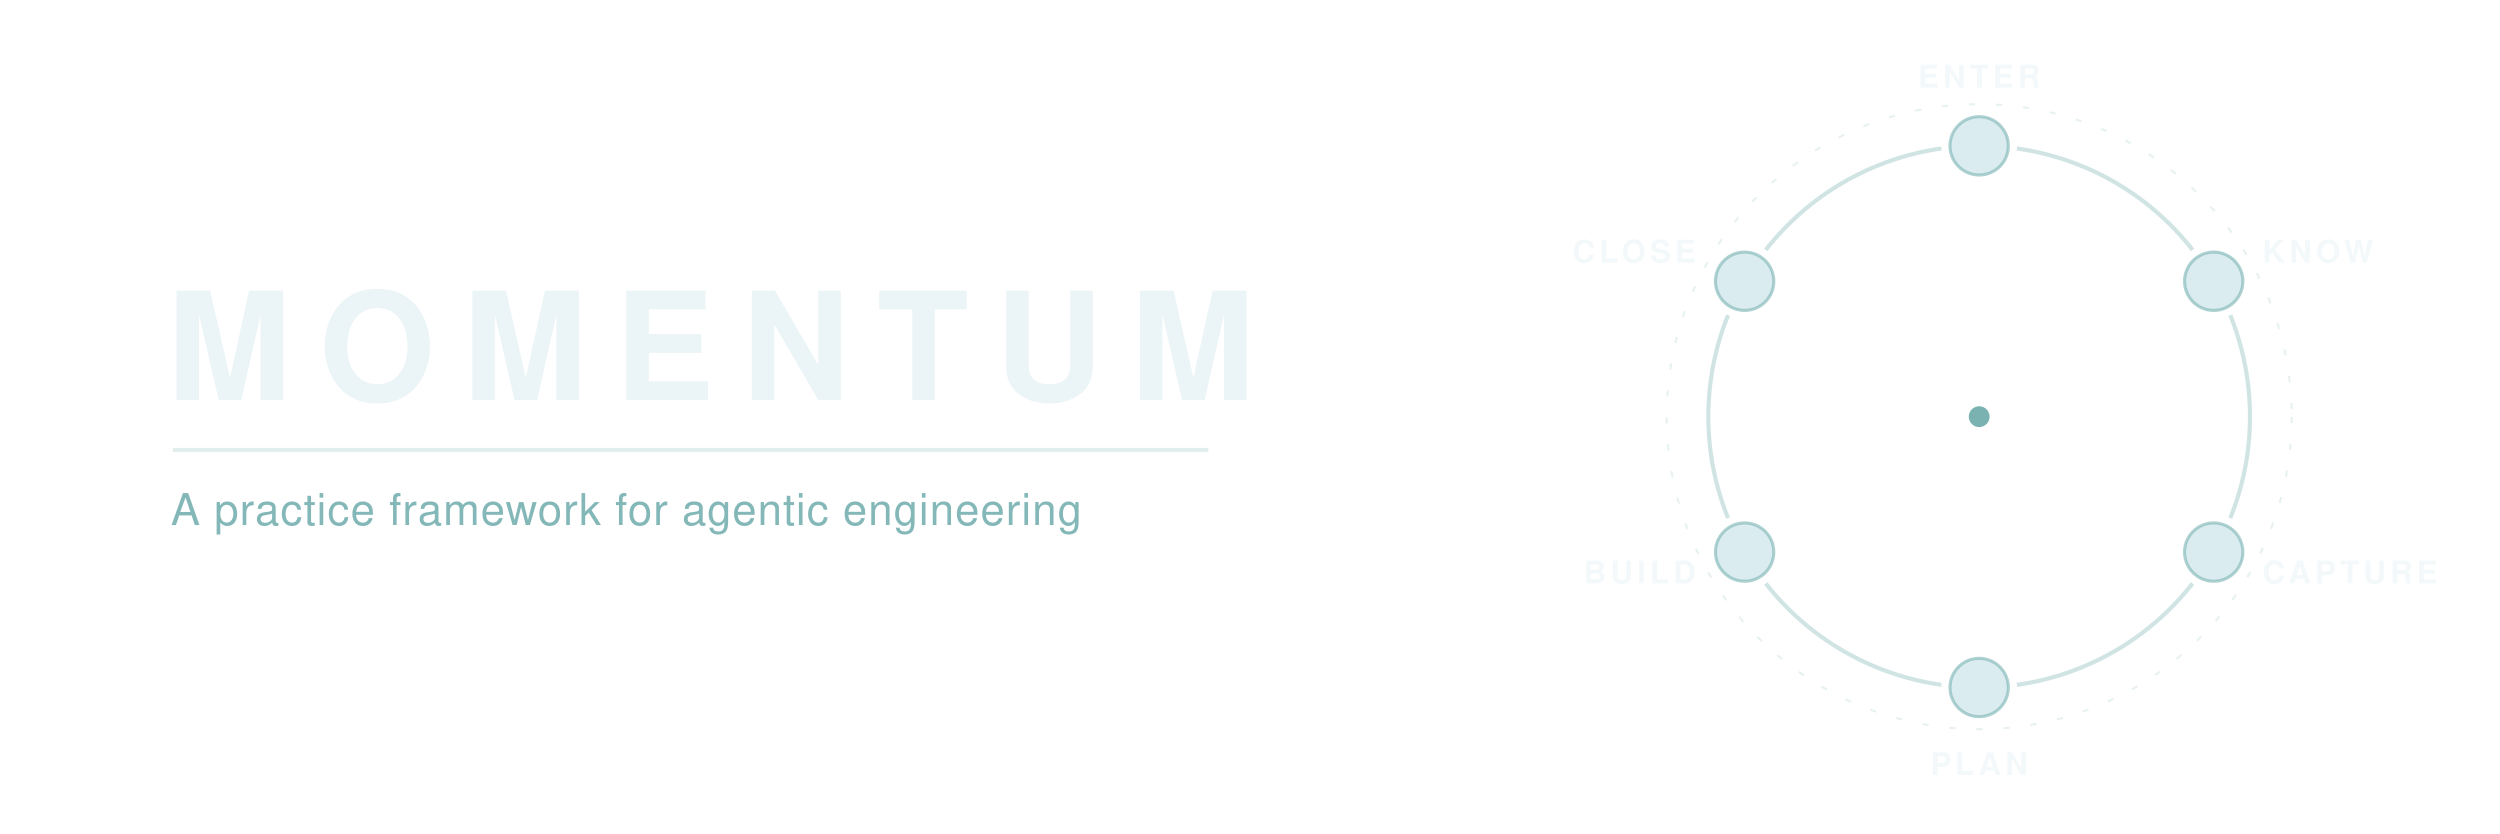
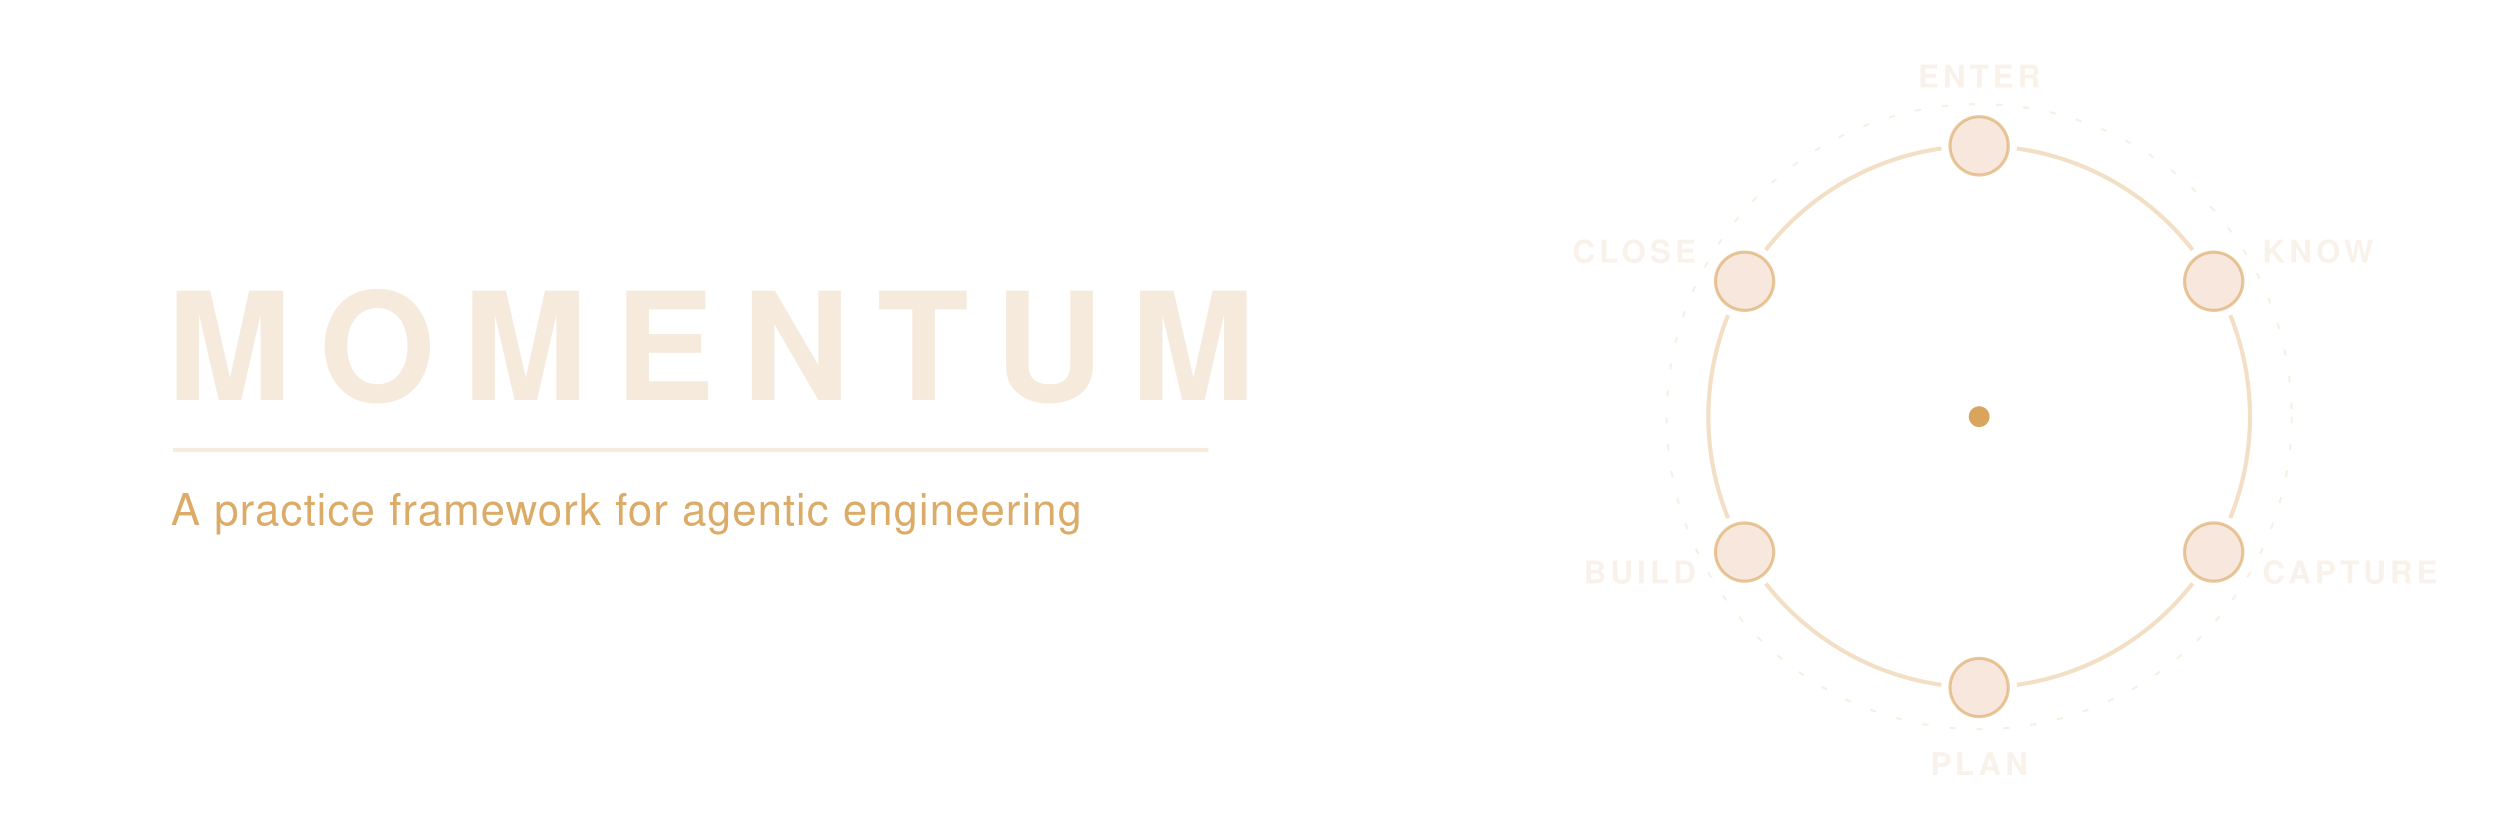
<svg xmlns="http://www.w3.org/2000/svg" viewBox="0 0 1200 400" role="img" aria-label="Momentum — a practice framework for agentic engineering. A six-stage cycle: Enter, Know, Capture, Plan, Build, Close.">
  <style>
    text { font-family: system-ui, -apple-system, 'Segoe UI', Helvetica, Arial, sans-serif; }
-     .wm   { font-size: 72px; font-weight: 700; letter-spacing: 13px; fill: #EBF4F6; }
-     .tag  { font-size: 21px; font-weight: 400; letter-spacing: 0.5px; fill: #7AB2B2; opacity: 0.92; }
-     .lbl  { font-size: 15px; font-weight: 600; letter-spacing: 2px; fill: #EBF4F6; opacity: 0.6;
+     .wm   { font-size: 72px; font-weight: 700; letter-spacing: 13px; fill: #F5EADC; }
+     .tag  { font-size: 21px; font-weight: 400; letter-spacing: 0.5px; fill: #D9A45B; opacity: 0.92; }
+     .lbl  { font-size: 15px; font-weight: 600; letter-spacing: 2px; fill: #F5EADC; opacity: 0.6;
            animation: lbl 12s linear infinite; }
-     .rule      { stroke: #7AB2B2; stroke-width: 2; opacity: 0.22; }
-     .rulepulse { stroke: #7AB2B2; stroke-width: 2; stroke-linecap: round; fill: none; opacity: 0.65;
+     .rule      { stroke: #D9A45B; stroke-width: 2; opacity: 0.22; }
+     .rulepulse { stroke: #D9A45B; stroke-width: 2; stroke-linecap: round; fill: none; opacity: 0.65;
                 stroke-dasharray: 70 900; stroke-dashoffset: 70;
                 animation: sweep 12s linear infinite; }
-     .oring { fill: none; stroke: #7AB2B2; stroke-width: 1; opacity: 0.18; stroke-dasharray: 3 10; }
-     .arc   { fill: none; stroke: #7AB2B2; stroke-width: 2; opacity: 0.35; }
-     .pulse { fill: none; stroke: #EBF4F6; stroke-width: 3.5; stroke-linecap: round; opacity: 0.9;
+     .oring { fill: none; stroke: #D9A45B; stroke-width: 1; opacity: 0.18; stroke-dasharray: 3 10; }
+     .arc   { fill: none; stroke: #D9A45B; stroke-width: 2; opacity: 0.35; }
+     .pulse { fill: none; stroke: #F5EADC; stroke-width: 3.5; stroke-linecap: round; opacity: 0.9;
             stroke-dasharray: 26 240; stroke-dashoffset: 26;
             animation: flow 12s linear infinite; }
-     .nbase { fill: #088395; fill-opacity: 0.15; stroke: #7AB2B2; stroke-opacity: 0.6; stroke-width: 1.5; }
-     .lit   { fill: #088395; stroke: #EBF4F6; stroke-width: 1.5; opacity: 0;
+     .nbase { fill: #C9601F; fill-opacity: 0.15; stroke: #D9A45B; stroke-opacity: 0.6; stroke-width: 1.5; }
+     .lit   { fill: #C9601F; stroke: #F5EADC; stroke-width: 1.5; opacity: 0;
             animation: lit 12s linear infinite; }
-     .halo  { fill: #7AB2B2; opacity: 0; animation: halo 12s linear infinite; }
-     .cdot  { fill: #7AB2B2; animation: breathe 6s ease-in-out infinite; }
+     .halo  { fill: #D9A45B; opacity: 0; animation: halo 12s linear infinite; }
+     .cdot  { fill: #D9A45B; animation: breathe 6s ease-in-out infinite; }

    @keyframes lit     { 0%, 10% { opacity: 1; }   26% { opacity: 0; }    90% { opacity: 0; }    100% { opacity: 1; } }
    @keyframes halo    { 0%, 8%  { opacity: 0.3; } 22% { opacity: 0; }    92% { opacity: 0; }    100% { opacity: 0.3; } }
    @keyframes lbl     { 0%, 10% { opacity: 1; }   26% { opacity: 0.6; }  90% { opacity: 0.6; }  100% { opacity: 1; } }
    @keyframes flow    { 0% { stroke-dashoffset: 26; } 17% { stroke-dashoffset: -104; } 100% { stroke-dashoffset: -104; } }
    @keyframes sweep   { 0% { stroke-dashoffset: 70; } 22% { stroke-dashoffset: -500; } 100% { stroke-dashoffset: -500; } }
    @keyframes breathe { 0%, 100% { opacity: 0.55; } 50% { opacity: 0.2; } }

    .n1 .lit, .n1 .halo, .n1 .lbl { animation-delay: -10s; }
    .n2 .lit, .n2 .halo, .n2 .lbl { animation-delay: -8s; }
    .n3 .lit, .n3 .halo, .n3 .lbl { animation-delay: -6s; }
    .n4 .lit, .n4 .halo, .n4 .lbl { animation-delay: -4s; }
    .n5 .lit, .n5 .halo, .n5 .lbl { animation-delay: -2s; }
    .a1 { animation-delay: -10s; }
    .a2 { animation-delay: -8s; }
    .a3 { animation-delay: -6s; }
    .a4 { animation-delay: -4s; }
    .a5 { animation-delay: -2s; }

    @media (prefers-reduced-motion: reduce) {
      .lit, .halo, .lbl, .pulse, .rulepulse, .cdot { animation: none; }
      .lit { opacity: 0.45; }
      .lbl { opacity: 0.85; }
    }
  </style>
  <text class="wm" x="80" y="192">MOMENTUM</text>
  <line class="rule" x1="83" y1="216" x2="580" y2="216" />
  <line class="rulepulse" x1="83" y1="216" x2="580" y2="216" />
  <text class="tag" x="82" y="252">A practice framework for agentic engineering</text>
  <g>
    <animateTransform attributeName="transform" type="rotate" from="0 950 200" to="360 950 200" dur="90s" repeatCount="indefinite" />
    <circle class="oring" cx="950" cy="200" r="150" />
  </g>
  <circle class="cdot" cx="950" cy="200" r="5" />
  <path class="arc" d="M968.09 71.27 A130 130 0 0 1 1052.44 119.96" />
  <path class="arc" d="M1070.53 151.3 A130 130 0 0 1 1070.53 248.7" />
  <path class="arc" d="M1052.44 280.04 A130 130 0 0 1 968.09 328.73" />
  <path class="arc" d="M931.91 328.73 A130 130 0 0 1 847.56 280.04" />
  <path class="arc" d="M829.47 248.7 A130 130 0 0 1 829.47 151.3" />
  <path class="arc" d="M847.56 119.96 A130 130 0 0 1 931.91 71.27" />
  <path class="pulse a0" d="M968.09 71.27 A130 130 0 0 1 1052.44 119.96" />
  <path class="pulse a1" d="M1070.53 151.3 A130 130 0 0 1 1070.53 248.7" />
  <path class="pulse a2" d="M1052.44 280.04 A130 130 0 0 1 968.09 328.73" />
  <path class="pulse a3" d="M931.91 328.73 A130 130 0 0 1 847.56 280.04" />
  <path class="pulse a4" d="M829.47 248.7 A130 130 0 0 1 829.47 151.3" />
  <path class="pulse a5" d="M847.56 119.96 A130 130 0 0 1 931.91 71.27" />
  <g class="n0">
    <circle class="halo" cx="950" cy="70" r="22" />
    <circle class="nbase" cx="950" cy="70" r="14" />
    <circle class="lit" cx="950" cy="70" r="14" />
    <text class="lbl" x="950" y="42" text-anchor="middle">ENTER</text>
  </g>
  <g class="n1">
    <circle class="halo" cx="1062.58" cy="135" r="22" />
    <circle class="nbase" cx="1062.58" cy="135" r="14" />
    <circle class="lit" cx="1062.58" cy="135" r="14" />
    <text class="lbl" x="1086" y="126" text-anchor="start">KNOW</text>
  </g>
  <g class="n2">
    <circle class="halo" cx="1062.58" cy="265" r="22" />
    <circle class="nbase" cx="1062.58" cy="265" r="14" />
    <circle class="lit" cx="1062.58" cy="265" r="14" />
    <text class="lbl" x="1086" y="280" text-anchor="start">CAPTURE</text>
  </g>
  <g class="n3">
    <circle class="halo" cx="950" cy="330" r="22" />
    <circle class="nbase" cx="950" cy="330" r="14" />
    <circle class="lit" cx="950" cy="330" r="14" />
    <text class="lbl" x="950" y="372" text-anchor="middle">PLAN</text>
  </g>
  <g class="n4">
    <circle class="halo" cx="837.42" cy="265" r="22" />
    <circle class="nbase" cx="837.42" cy="265" r="14" />
    <circle class="lit" cx="837.42" cy="265" r="14" />
    <text class="lbl" x="814" y="280" text-anchor="end">BUILD</text>
  </g>
  <g class="n5">
    <circle class="halo" cx="837.42" cy="135" r="22" />
    <circle class="nbase" cx="837.42" cy="135" r="14" />
    <circle class="lit" cx="837.42" cy="135" r="14" />
    <text class="lbl" x="814" y="126" text-anchor="end">CLOSE</text>
  </g>
</svg>
